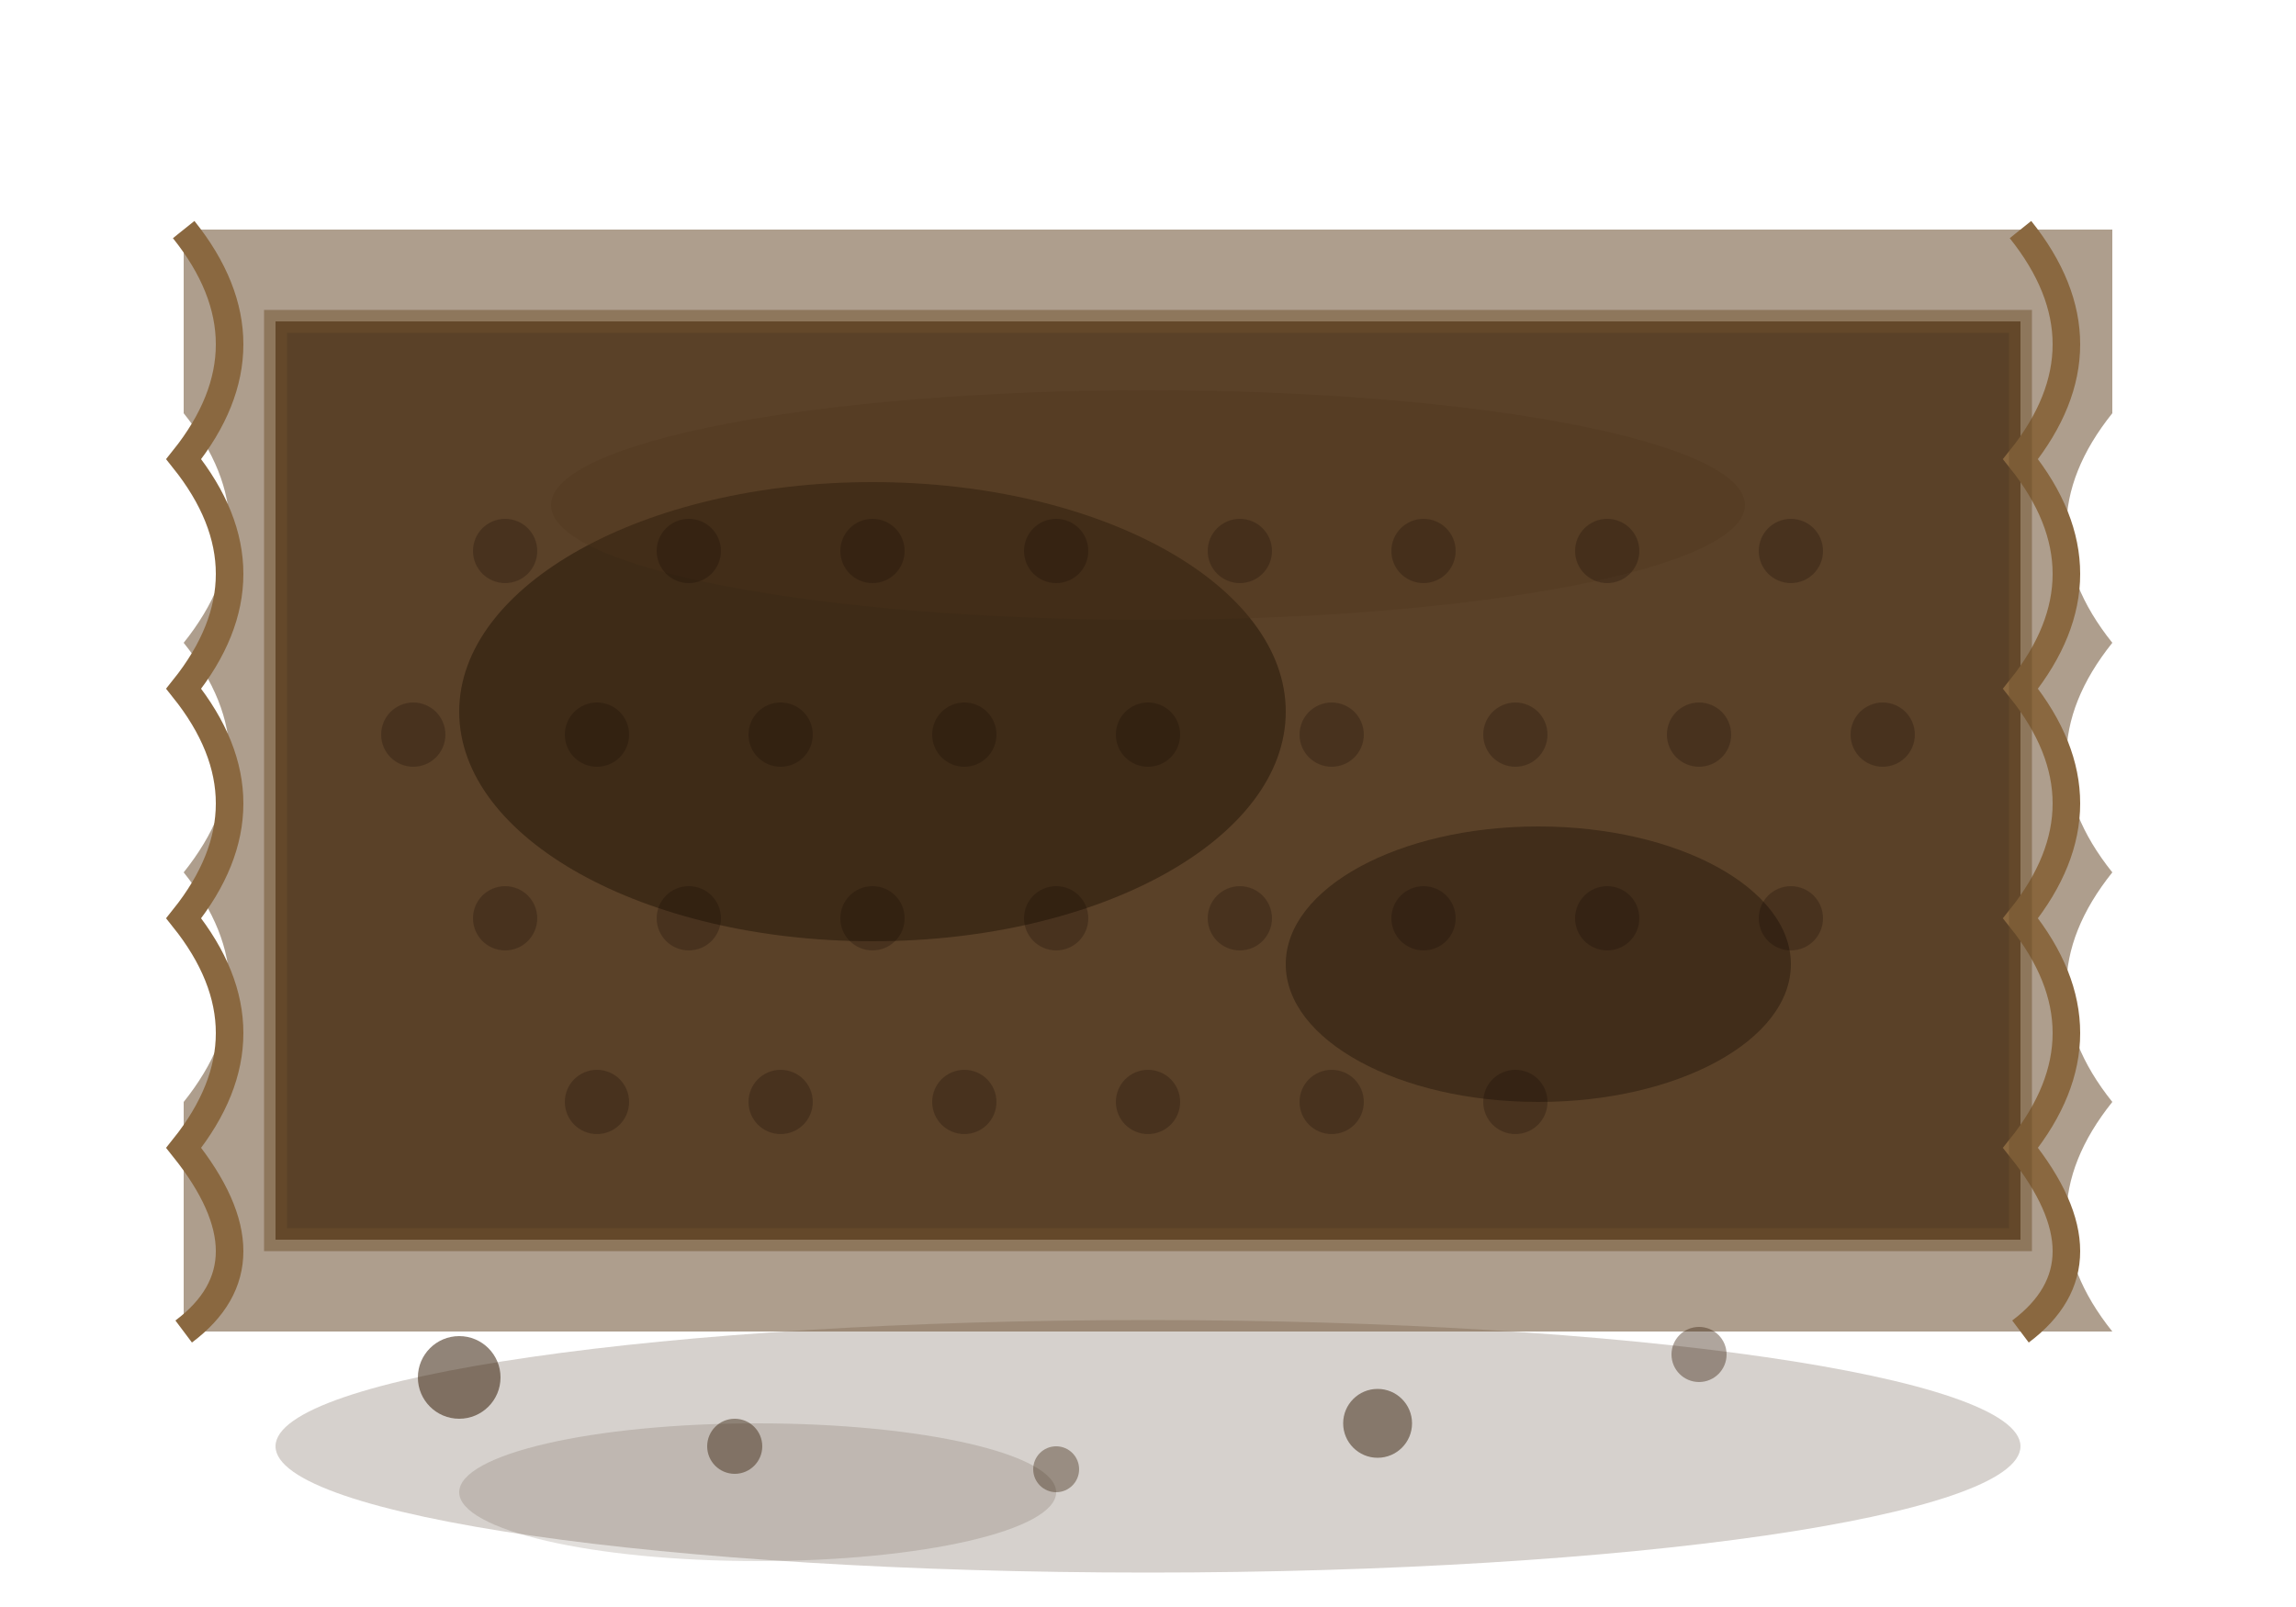
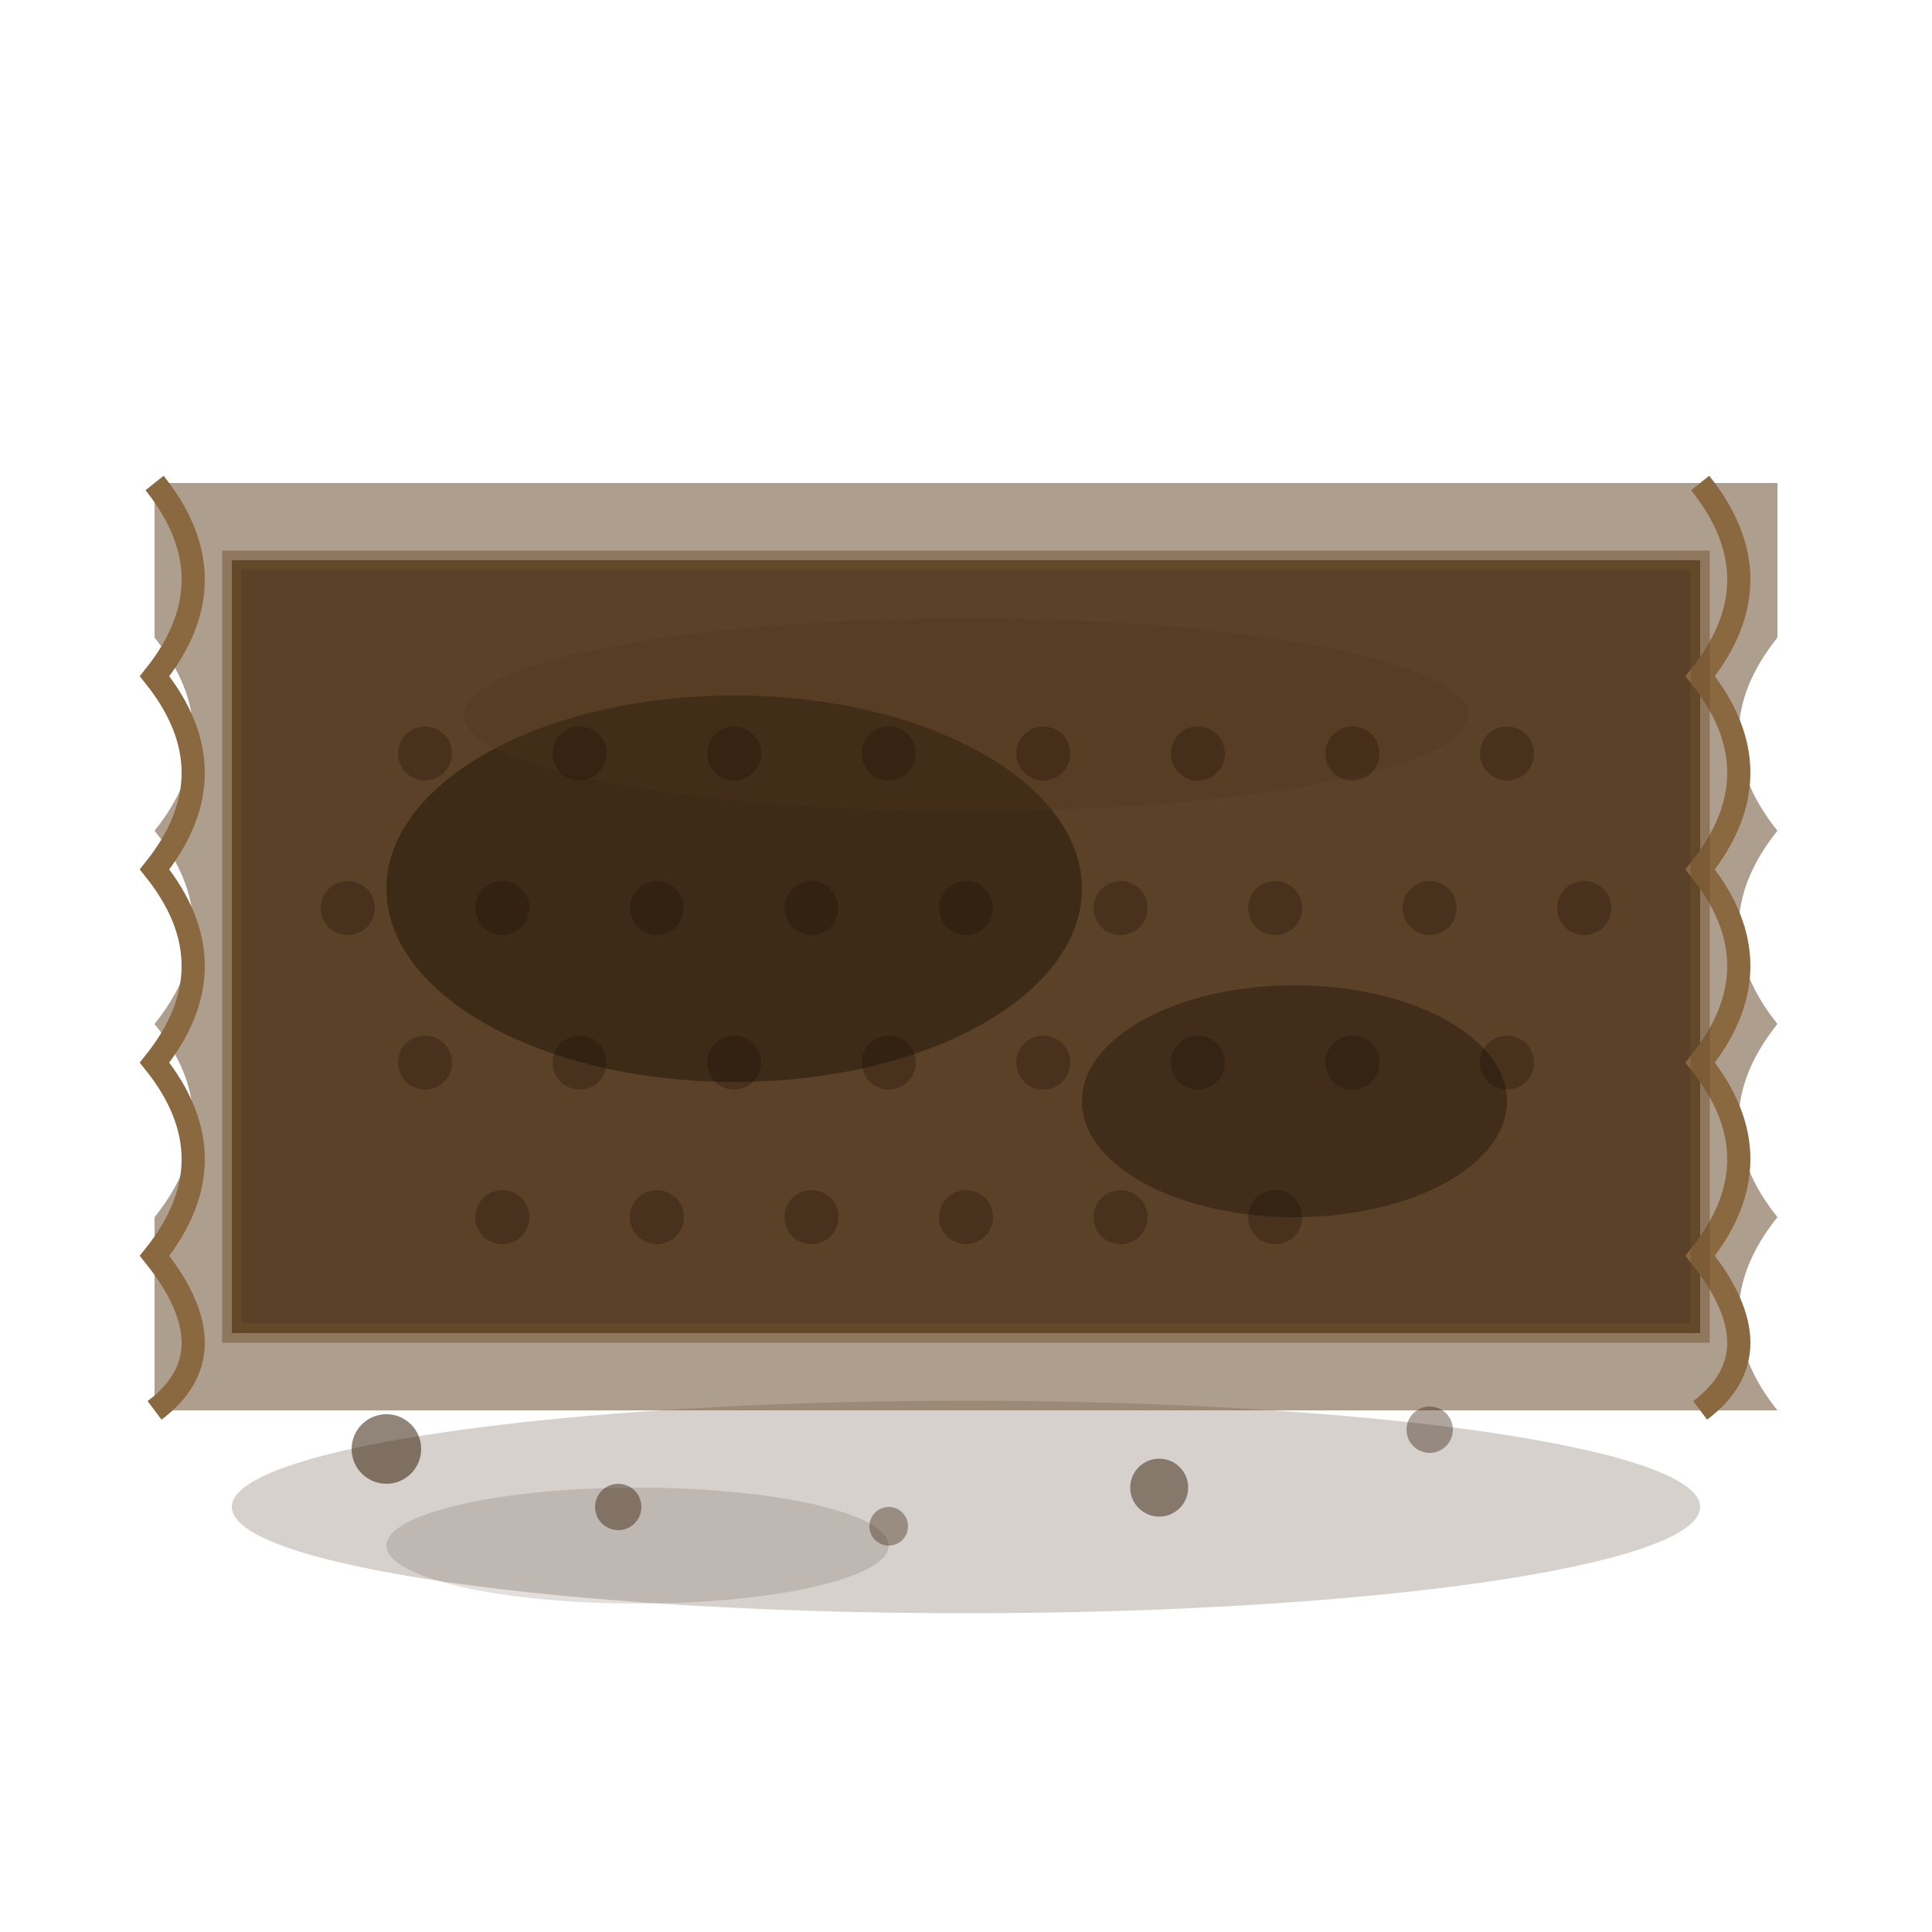
- <svg xmlns="http://www.w3.org/2000/svg" viewBox="0 0 100 70" width="100" height="70">
-   <ellipse cx="50" cy="63" rx="38" ry="5.5" fill="rgba(50,28,6,0.20)" />
-   <ellipse cx="33" cy="65" rx="13" ry="3" fill="rgba(45,24,5,0.14)" />
-   <path d="     M 8,10     L 92,10     L 92,18 Q 88,23 92,28 Q 88,33 92,38 Q 88,43 92,48 Q 88,53 92,58     L 8,58     L 8,48 Q 12,43 8,38 Q 12,33 8,28 Q 12,23 8,18     Z   " fill="#6b4f30" opacity="0.55" />
-   <rect x="12" y="14" width="76" height="40" fill="#5a4128" />
-   <ellipse cx="38" cy="31" rx="18" ry="10" fill="rgba(25,12,2,0.42)" />
-   <ellipse cx="67" cy="42" rx="11" ry="6" fill="rgba(22,10,2,0.36)" />
-   <ellipse cx="50" cy="22" rx="26" ry="5" fill="rgba(75,50,25,0.28)" />
-   <g fill="rgba(18,8,1,0.24)">
-     <circle cx="22" cy="24" r="1.4" />
-     <circle cx="30" cy="24" r="1.4" />
-     <circle cx="38" cy="24" r="1.4" />
-     <circle cx="46" cy="24" r="1.4" />
-     <circle cx="54" cy="24" r="1.4" />
-     <circle cx="62" cy="24" r="1.4" />
-     <circle cx="70" cy="24" r="1.4" />
-     <circle cx="78" cy="24" r="1.4" />
-     <circle cx="18" cy="32" r="1.4" />
-     <circle cx="26" cy="32" r="1.4" />
-     <circle cx="34" cy="32" r="1.4" />
-     <circle cx="42" cy="32" r="1.4" />
-     <circle cx="50" cy="32" r="1.4" />
-     <circle cx="58" cy="32" r="1.4" />
-     <circle cx="66" cy="32" r="1.4" />
-     <circle cx="74" cy="32" r="1.4" />
-     <circle cx="82" cy="32" r="1.4" />
-     <circle cx="22" cy="40" r="1.4" />
-     <circle cx="30" cy="40" r="1.4" />
-     <circle cx="38" cy="40" r="1.4" />
-     <circle cx="46" cy="40" r="1.4" />
-     <circle cx="54" cy="40" r="1.4" />
-     <circle cx="62" cy="40" r="1.4" />
-     <circle cx="70" cy="40" r="1.4" />
-     <circle cx="78" cy="40" r="1.4" />
-     <circle cx="26" cy="48" r="1.4" />
-     <circle cx="34" cy="48" r="1.4" />
-     <circle cx="42" cy="48" r="1.4" />
-     <circle cx="50" cy="48" r="1.4" />
-     <circle cx="58" cy="48" r="1.4" />
-     <circle cx="66" cy="48" r="1.4" />
+ <svg xmlns="http://www.w3.org/2000/svg" viewBox="0 0 100 100" width="100" height="100">
+   <g transform="translate(0, 15)">
+     <ellipse cx="50" cy="63" rx="38" ry="5.5" fill="rgba(50,28,6,0.20)" />
+     <ellipse cx="33" cy="65" rx="13" ry="3" fill="rgba(45,24,5,0.14)" />
+     <path d="     M 8,10     L 92,10     L 92,18 Q 88,23 92,28 Q 88,33 92,38 Q 88,43 92,48 Q 88,53 92,58     L 8,58     L 8,48 Q 12,43 8,38 Q 12,33 8,28 Q 12,23 8,18     Z   " fill="#6b4f30" opacity="0.55" />
+     <rect x="12" y="14" width="76" height="40" fill="#5a4128" />
+     <ellipse cx="38" cy="31" rx="18" ry="10" fill="rgba(25,12,2,0.42)" />
+     <ellipse cx="67" cy="42" rx="11" ry="6" fill="rgba(22,10,2,0.36)" />
+     <ellipse cx="50" cy="22" rx="26" ry="5" fill="rgba(75,50,25,0.28)" />
+     <g fill="rgba(18,8,1,0.24)">
+       <circle cx="22" cy="24" r="1.4" />
+       <circle cx="30" cy="24" r="1.4" />
+       <circle cx="38" cy="24" r="1.4" />
+       <circle cx="46" cy="24" r="1.4" />
+       <circle cx="54" cy="24" r="1.4" />
+       <circle cx="62" cy="24" r="1.4" />
+       <circle cx="70" cy="24" r="1.4" />
+       <circle cx="78" cy="24" r="1.4" />
+       <circle cx="18" cy="32" r="1.4" />
+       <circle cx="26" cy="32" r="1.4" />
+       <circle cx="34" cy="32" r="1.4" />
+       <circle cx="42" cy="32" r="1.4" />
+       <circle cx="50" cy="32" r="1.4" />
+       <circle cx="58" cy="32" r="1.4" />
+       <circle cx="66" cy="32" r="1.4" />
+       <circle cx="74" cy="32" r="1.4" />
+       <circle cx="82" cy="32" r="1.4" />
+       <circle cx="22" cy="40" r="1.4" />
+       <circle cx="30" cy="40" r="1.4" />
+       <circle cx="38" cy="40" r="1.4" />
+       <circle cx="46" cy="40" r="1.4" />
+       <circle cx="54" cy="40" r="1.4" />
+       <circle cx="62" cy="40" r="1.4" />
+       <circle cx="70" cy="40" r="1.4" />
+       <circle cx="78" cy="40" r="1.4" />
+       <circle cx="26" cy="48" r="1.4" />
+       <circle cx="34" cy="48" r="1.4" />
+       <circle cx="42" cy="48" r="1.4" />
+       <circle cx="50" cy="48" r="1.4" />
+       <circle cx="58" cy="48" r="1.4" />
+       <circle cx="66" cy="48" r="1.4" />
+     </g>
+     <path d="M 8,10 Q 12,15 8,20 Q 12,25 8,30 Q 12,35 8,40 Q 12,45 8,50 Q 12,55 8,58" fill="none" stroke="#8a6840" stroke-width="1.2" />
+     <path d="M 88,10 Q 92,15 88,20 Q 92,25 88,30 Q 92,35 88,40 Q 92,45 88,50 Q 92,55 88,58" fill="none" stroke="#8a6840" stroke-width="1.2" />
+     <rect x="12" y="14" width="76" height="40" fill="none" stroke="rgba(110,80,45,0.50)" stroke-width="1" />
+     <circle cx="20" cy="60" r="1.8" fill="rgba(55,32,10,0.55)" />
+     <circle cx="32" cy="63" r="1.2" fill="rgba(55,32,10,0.45)" />
+     <circle cx="60" cy="62" r="1.5" fill="rgba(55,32,10,0.50)" />
+     <circle cx="74" cy="59" r="1.2" fill="rgba(55,32,10,0.40)" />
+     <circle cx="46" cy="64" r="1.0" fill="rgba(55,32,10,0.38)" />
  </g>
-   <path d="M 8,10 Q 12,15 8,20 Q 12,25 8,30 Q 12,35 8,40 Q 12,45 8,50 Q 12,55 8,58" fill="none" stroke="#8a6840" stroke-width="1.2" />
-   <path d="M 88,10 Q 92,15 88,20 Q 92,25 88,30 Q 92,35 88,40 Q 92,45 88,50 Q 92,55 88,58" fill="none" stroke="#8a6840" stroke-width="1.2" />
-   <rect x="12" y="14" width="76" height="40" fill="none" stroke="rgba(110,80,45,0.50)" stroke-width="1" />
-   <circle cx="20" cy="60" r="1.8" fill="rgba(55,32,10,0.55)" />
-   <circle cx="32" cy="63" r="1.2" fill="rgba(55,32,10,0.45)" />
-   <circle cx="60" cy="62" r="1.5" fill="rgba(55,32,10,0.50)" />
-   <circle cx="74" cy="59" r="1.2" fill="rgba(55,32,10,0.40)" />
-   <circle cx="46" cy="64" r="1.0" fill="rgba(55,32,10,0.38)" />
</svg>
